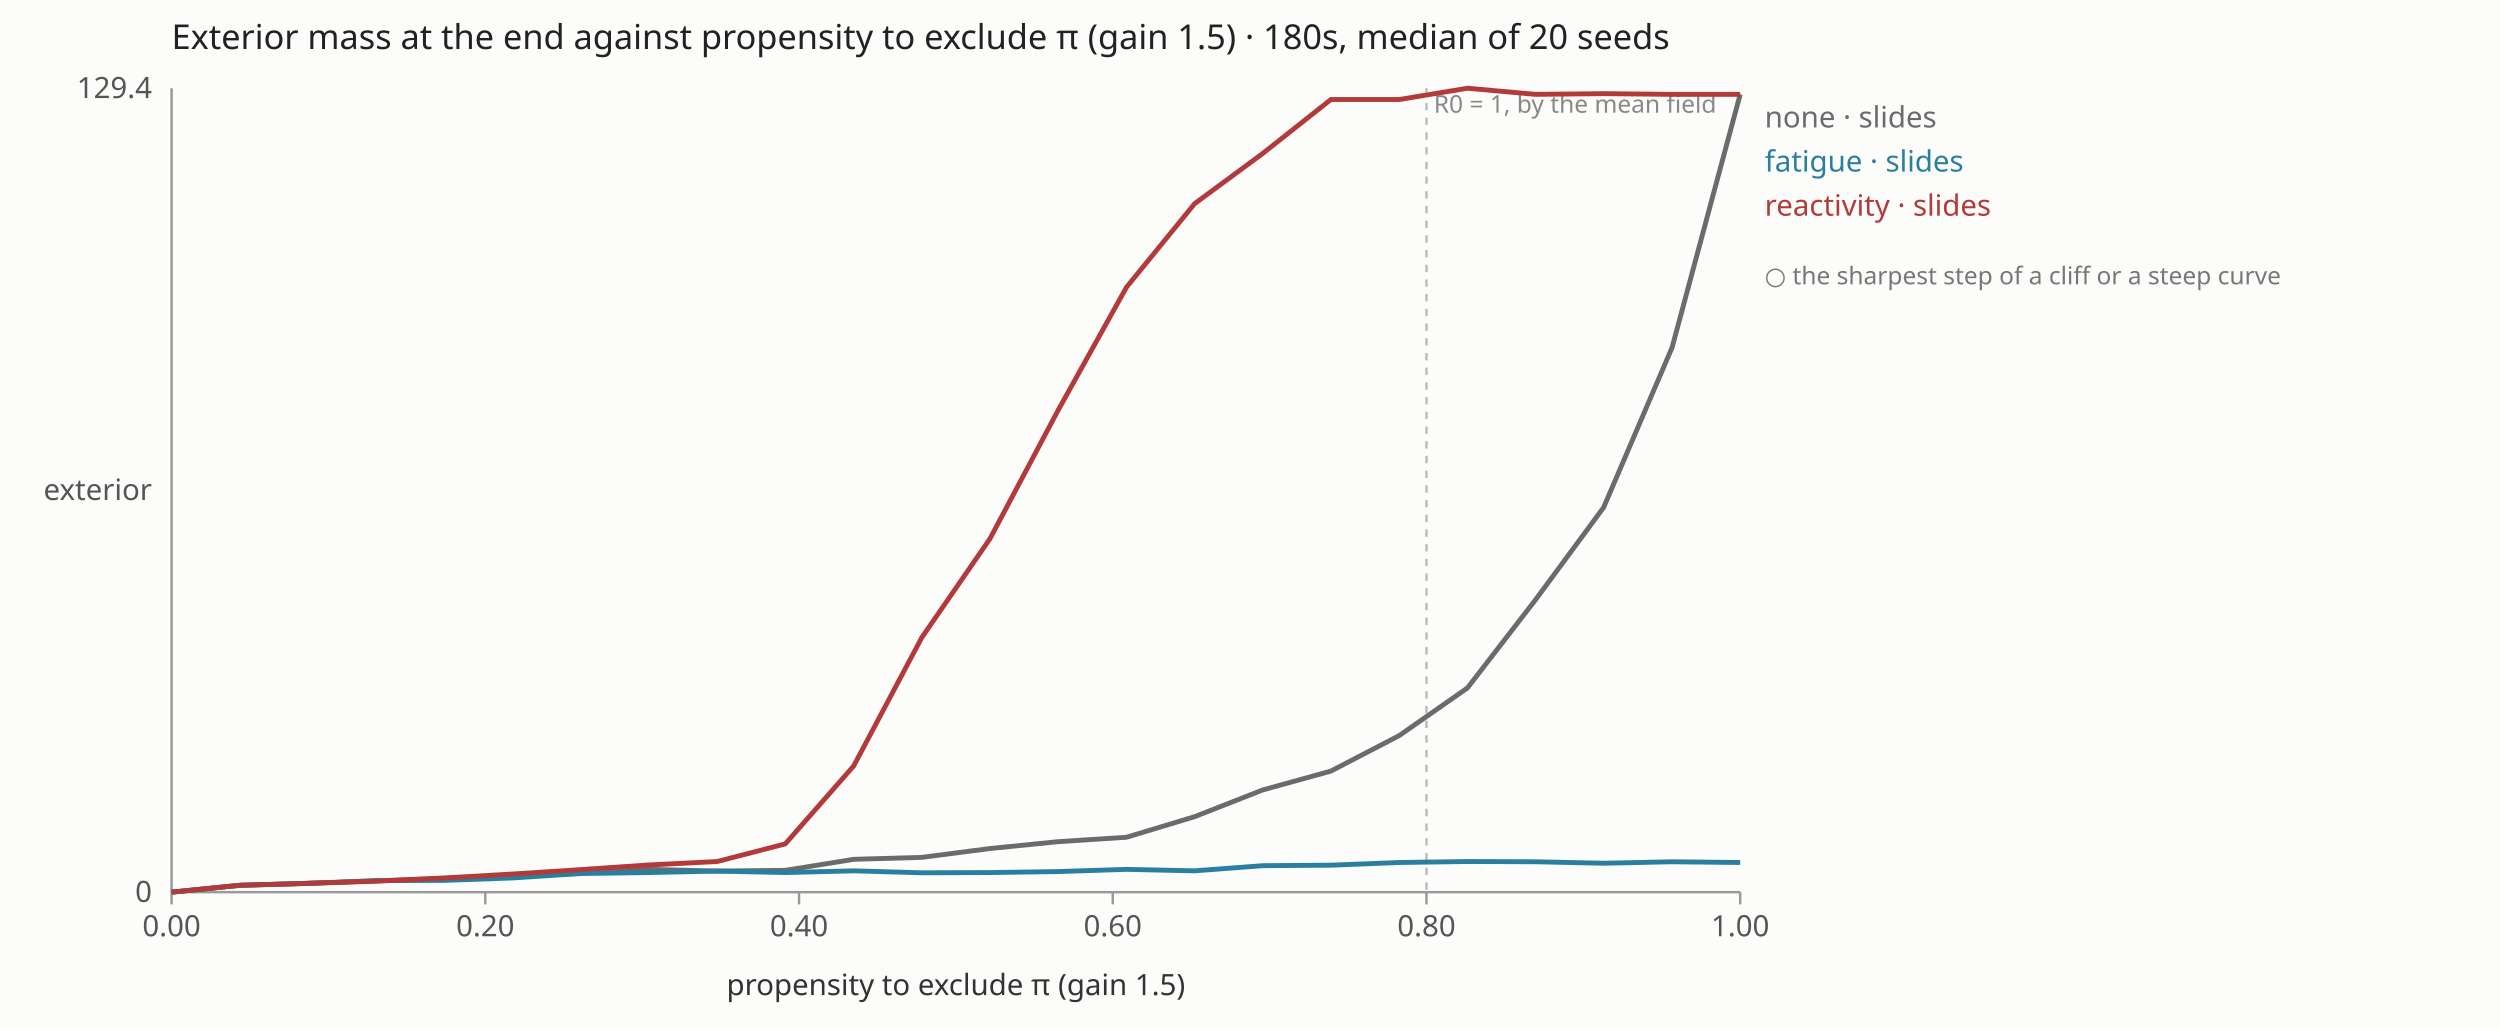
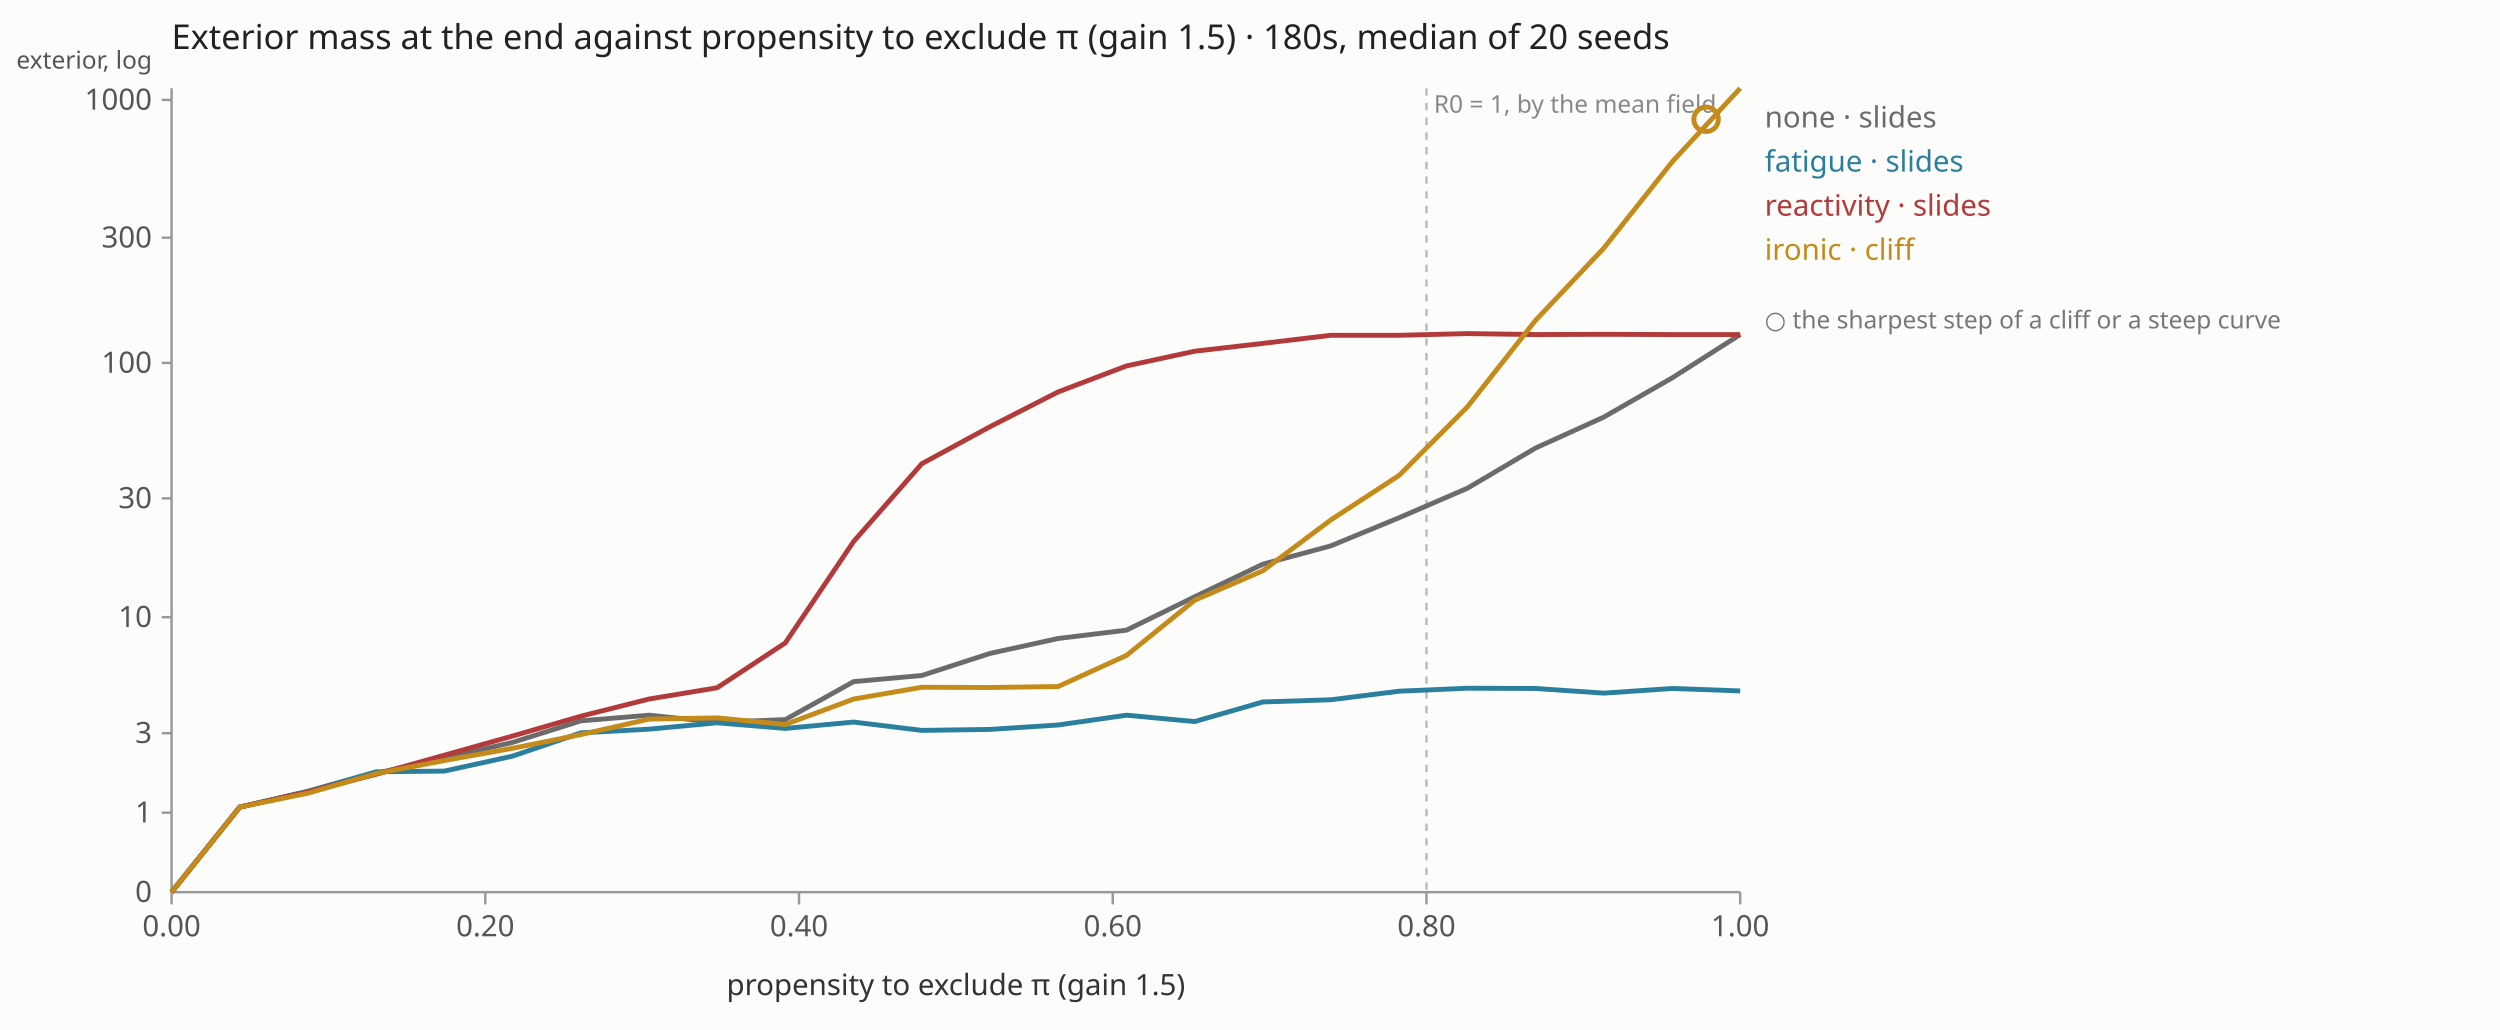
<svg xmlns="http://www.w3.org/2000/svg" width="1020" height="420" viewBox="0 0 1020 420" font-family="system-ui, sans-serif" font-size="12">
  <rect width="1020" height="420" fill="#fcfcfa" />
  <text x="70" y="20" font-size="14" fill="#222">Exterior mass at the end against propensity to exclude π (gain 1.5) · 180s, median of 20 seeds</text>
  <line x1="70" y1="364" x2="710" y2="364" stroke="#999" />
  <line x1="70" y1="36" x2="70" y2="364" stroke="#999" />
-   <text x="62" y="40" text-anchor="end" fill="#555">129.4</text>
  <text x="62" y="368" text-anchor="end" fill="#555">0</text>
-   <text x="62" y="204" text-anchor="end" fill="#555">exterior</text>
+   <text x="62" y="28" text-anchor="end" fill="#555" font-size="10">exterior, log</text>
+   <line x1="66" y1="331.57" x2="70" y2="331.57" stroke="#999" />
+   <text x="62" y="335.57" text-anchor="end" fill="#555">1</text>
+   <line x1="66" y1="299.139" x2="70" y2="299.139" stroke="#999" />
+   <text x="62" y="303.139" text-anchor="end" fill="#555">3</text>
+   <line x1="66" y1="251.809" x2="70" y2="251.809" stroke="#999" />
+   <text x="62" y="255.809" text-anchor="end" fill="#555">10</text>
+   <line x1="66" y1="203.333" x2="70" y2="203.333" stroke="#999" />
+   <text x="62" y="207.333" text-anchor="end" fill="#555">30</text>
+   <line x1="66" y1="148.071" x2="70" y2="148.071" stroke="#999" />
+   <text x="62" y="152.071" text-anchor="end" fill="#555">100</text>
+   <line x1="66" y1="96.98" x2="70" y2="96.98" stroke="#999" />
+   <text x="62" y="100.98" text-anchor="end" fill="#555">300</text>
+   <line x1="66" y1="40.758" x2="70" y2="40.758" stroke="#999" />
+   <text x="62" y="44.758" text-anchor="end" fill="#555">1000</text>
  <line x1="70" y1="364" x2="70" y2="369" stroke="#999" />
  <text x="70" y="382" text-anchor="middle" fill="#555">0.00</text>
  <line x1="198" y1="364" x2="198" y2="369" stroke="#999" />
  <text x="198" y="382" text-anchor="middle" fill="#555">0.20</text>
  <line x1="326" y1="364" x2="326" y2="369" stroke="#999" />
  <text x="326" y="382" text-anchor="middle" fill="#555">0.40</text>
  <line x1="454" y1="364" x2="454" y2="369" stroke="#999" />
  <text x="454" y="382" text-anchor="middle" fill="#555">0.60</text>
  <line x1="582" y1="364" x2="582" y2="369" stroke="#999" />
  <text x="582" y="382" text-anchor="middle" fill="#555">0.80</text>
  <line x1="710" y1="364" x2="710" y2="369" stroke="#999" />
  <text x="710" y="382" text-anchor="middle" fill="#555">1.00</text>
  <text x="390" y="406" text-anchor="middle" fill="#333">propensity to exclude π (gain 1.5)</text>
  <line x1="582" y1="36" x2="582" y2="364" stroke="#bbb" stroke-dasharray="3 3" />
  <text x="585" y="46" fill="#888" font-size="10">R0 = 1, by the mean field</text>
-   <polyline fill="none" stroke="#6b6b6b" stroke-width="2" points="70.0,364.0 97.8,361.2 125.7,360.4 153.5,359.4 181.3,358.4 209.1,357.2 237.0,355.2 264.8,354.7 292.6,355.4 320.4,355.1 348.3,350.6 376.1,349.8 403.9,346.2 431.7,343.4 459.6,341.6 487.4,333.2 515.2,322.3 543.0,314.6 570.9,300.1 598.7,280.7 626.5,244.7 654.3,207.0 682.2,141.8 710.0,38.5" />
+   <polyline fill="none" stroke="#6b6b6b" stroke-width="2" points="70.0,364.0 97.8,329.3 125.7,323.0 153.5,315.5 181.3,309.3 209.1,302.9 237.0,294.1 264.8,291.8 292.6,294.7 320.4,293.6 348.3,278.1 376.1,275.6 403.9,266.6 431.7,260.5 459.6,257.1 487.4,243.5 515.2,230.2 543.0,222.7 570.9,211.2 598.7,199.2 626.5,182.8 654.3,170.2 682.2,154.2 710.0,136.5" />
  <text x="720" y="52" fill="#6b6b6b">none · slides</text>
-   <polyline fill="none" stroke="#2a7f9e" stroke-width="2" points="70.0,364.0 97.8,361.2 125.7,360.4 153.5,359.3 181.3,359.2 209.1,358.2 237.0,356.4 264.8,356.0 292.6,355.4 320.4,356.0 348.3,355.3 376.1,356.1 403.9,356.0 431.7,355.6 459.6,354.7 487.4,355.3 515.2,353.2 543.0,353.0 570.9,351.9 598.7,351.5 626.5,351.6 654.3,352.2 682.2,351.6 710.0,351.9" />
+   <polyline fill="none" stroke="#2a7f9e" stroke-width="2" points="70.0,364.0 97.8,329.3 125.7,322.8 153.5,314.9 181.3,314.6 209.1,308.5 237.0,299.0 264.8,297.5 292.6,294.9 320.4,297.2 348.3,294.6 376.1,298.0 403.9,297.6 431.7,295.8 459.6,291.8 487.4,294.4 515.2,286.4 543.0,285.5 570.9,282.0 598.7,280.8 626.5,280.9 654.3,282.8 682.2,280.9 710.0,281.9" />
  <text x="720" y="70" fill="#2a7f9e">fatigue · slides</text>
-   <polyline fill="none" stroke="#b23a3a" stroke-width="2" points="70.0,364.0 97.8,361.2 125.7,360.4 153.5,359.5 181.3,358.2 209.1,356.6 237.0,354.8 264.8,352.9 292.6,351.5 320.4,344.3 348.3,312.5 376.1,260.1 403.9,219.8 431.7,167.4 459.6,117.2 487.4,83.1 515.2,62.6 543.0,40.6 570.9,40.6 598.7,36.0 626.5,38.5 654.3,38.2 682.2,38.5 710.0,38.5" />
+   <polyline fill="none" stroke="#b23a3a" stroke-width="2" points="70.0,364.0 97.8,329.3 125.7,323.0 153.5,315.9 181.3,308.1 209.1,300.3 237.0,292.2 264.8,285.2 292.6,280.6 320.4,262.3 348.3,220.9 376.1,189.2 403.9,174.1 431.7,159.9 459.6,149.3 487.4,143.3 515.2,140.1 543.0,136.8 570.9,136.8 598.7,136.1 626.5,136.5 654.3,136.4 682.2,136.5 710.0,136.5" />
  <text x="720" y="88" fill="#b23a3a">reactivity · slides</text>
-   <text x="720" y="116" fill="#777" font-size="10">○ the sharpest step of a cliff or a steep curve</text>
+   <polyline fill="none" stroke="#c48a1a" stroke-width="2" points="70.0,364.0 97.8,329.3 125.7,323.6 153.5,315.6 181.3,310.3 209.1,305.3 237.0,299.7 264.8,293.4 292.6,292.9 320.4,295.6 348.3,285.2 376.1,280.4 403.9,280.5 431.7,280.1 459.6,267.4 487.4,244.9 515.2,232.9 543.0,212.1 570.9,193.9 598.7,166.0 626.5,130.7 654.3,101.3 682.2,66.1 710.0,36.0" />
+   <circle cx="696.087" cy="48.667" r="5" fill="none" stroke="#c48a1a" stroke-width="2" />
+   <text x="720" y="106" fill="#c48a1a">ironic · cliff</text>
+   <text x="720" y="134" fill="#777" font-size="10">○ the sharpest step of a cliff or a steep curve</text>
</svg>
